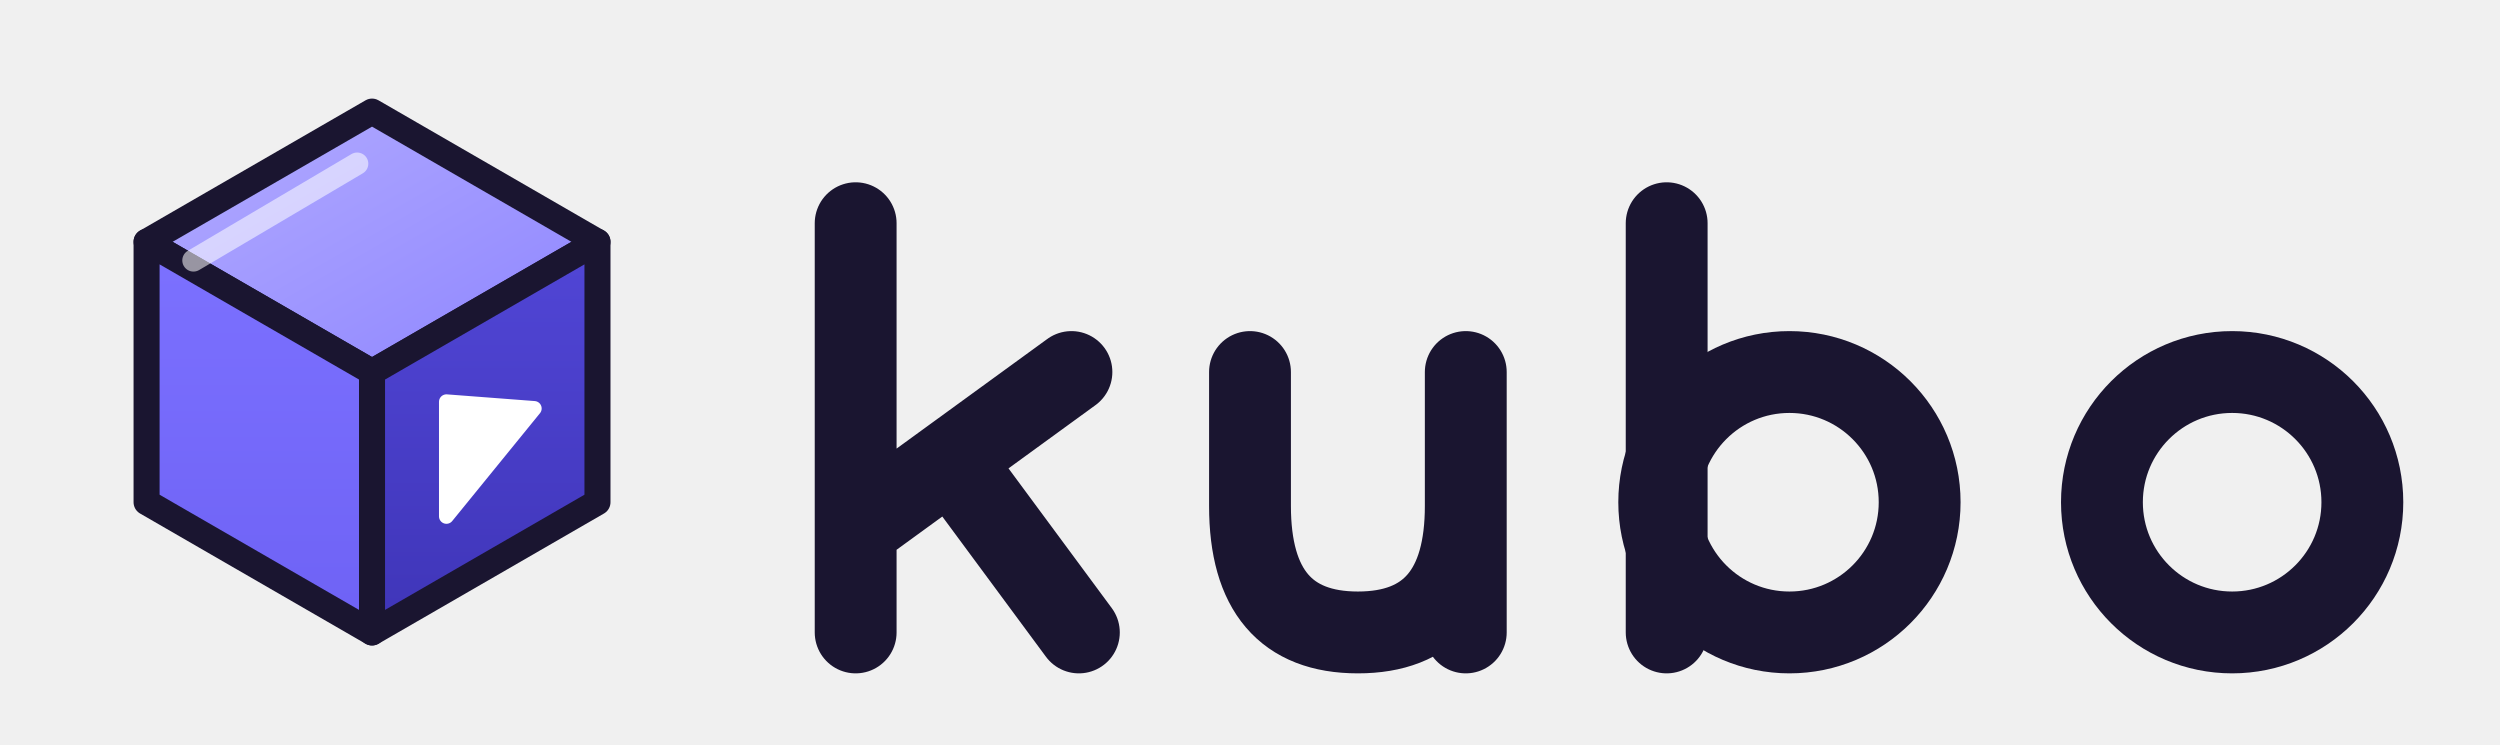
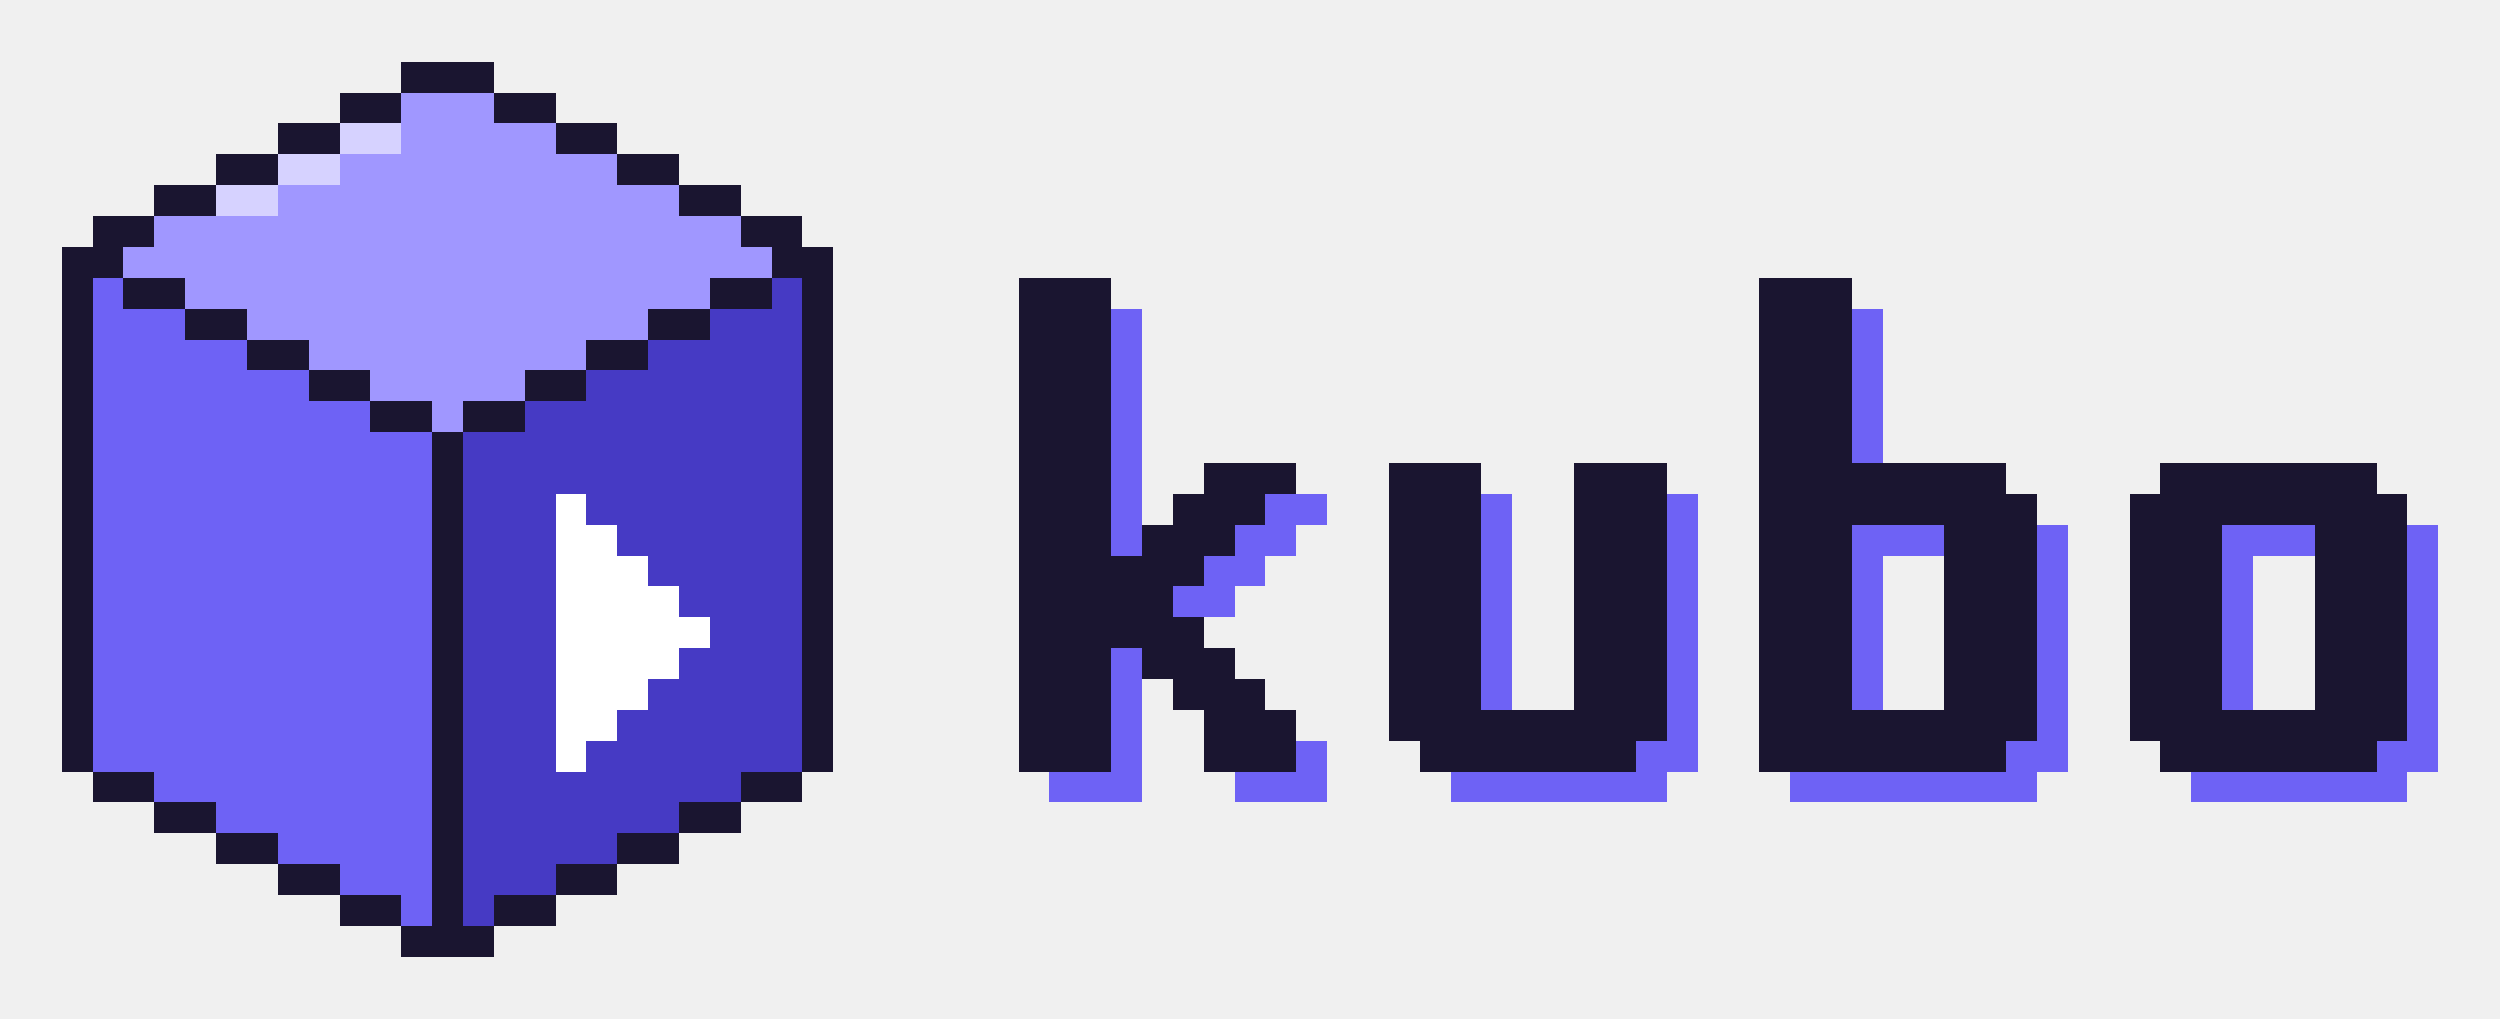
- <svg xmlns="http://www.w3.org/2000/svg" viewBox="0 0 672 200" width="672" height="200">
-   <defs>
-     <linearGradient id="gt" x1="0" y1="0" x2="1" y2="1">
-       <stop offset="0" stop-color="#b3acff" />
-       <stop offset="1" stop-color="#8d84ff" />
-     </linearGradient>
-     <linearGradient id="gl" x1="0" y1="0" x2="0" y2="1">
-       <stop offset="0" stop-color="#7c71ff" />
-       <stop offset="1" stop-color="#6e62f5" />
-     </linearGradient>
-     <linearGradient id="gr" x1="0" y1="0" x2="0" y2="1">
-       <stop offset="0" stop-color="#5146d6" />
-       <stop offset="1" stop-color="#3f35b8" />
-     </linearGradient>
-   </defs>
-   <g stroke="#1a1530" stroke-width="7.0" stroke-linejoin="round">
-     <polygon points="100.0,30.0 160.6,65.0 100.0,100.0 39.4,65.0" fill="url(#gt)" />
-     <polygon points="39.4,65.0 100.0,100.0 100.0,170.0 39.4,135.0" fill="url(#gl)" />
-     <polygon points="100.0,100.0 160.6,65.0 160.6,135.0 100.0,170.0" fill="url(#gr)" />
-   </g>
-   <polygon points="120.0,108.0 120.0,138.8 143.6,109.8" fill="#fff" stroke="#fff" stroke-width="4.0" stroke-linejoin="round" />
-   <path d="M52.0,70.0 L96.0,44.0" stroke="#fff" stroke-opacity=".55" stroke-width="6.0" stroke-linecap="round" />
-   <g fill="none" stroke="#1a1530" stroke-width="22" stroke-linecap="round" stroke-linejoin="round">
-     <path d="M230 60V170M288 100L233 140M256 124L290 170" />
-     <path transform="translate(14 0)" d="M322 100V136Q322 170 351 170Q380 170 380 136V100M380 100V170" />
-     <path d="M448 60V170" />
-     <circle cx="481" cy="135" r="35" />
-     <circle cx="600" cy="135" r="35" />
-   </g>
+ <svg xmlns="http://www.w3.org/2000/svg" viewBox="0 0 81 33" width="648" height="264" shape-rendering="crispEdges">
+   <rect x="13" y="2" width="3" height="1" fill="#1a1530" />
+   <rect x="11" y="3" width="2" height="1" fill="#1a1530" />
+   <rect x="13" y="3" width="3" height="1" fill="#a097ff" />
+   <rect x="16" y="3" width="2" height="1" fill="#1a1530" />
+   <rect x="9" y="4" width="2" height="1" fill="#1a1530" />
+   <rect x="11" y="4" width="2" height="1" fill="#d6d2ff" />
+   <rect x="13" y="4" width="5" height="1" fill="#a097ff" />
+   <rect x="18" y="4" width="2" height="1" fill="#1a1530" />
+   <rect x="7" y="5" width="2" height="1" fill="#1a1530" />
+   <rect x="9" y="5" width="2" height="1" fill="#d6d2ff" />
+   <rect x="11" y="5" width="9" height="1" fill="#a097ff" />
+   <rect x="20" y="5" width="2" height="1" fill="#1a1530" />
+   <rect x="5" y="6" width="2" height="1" fill="#1a1530" />
+   <rect x="7" y="6" width="2" height="1" fill="#d6d2ff" />
+   <rect x="9" y="6" width="13" height="1" fill="#a097ff" />
+   <rect x="22" y="6" width="2" height="1" fill="#1a1530" />
+   <rect x="3" y="7" width="2" height="1" fill="#1a1530" />
+   <rect x="5" y="7" width="19" height="1" fill="#a097ff" />
+   <rect x="24" y="7" width="2" height="1" fill="#1a1530" />
+   <rect x="2" y="8" width="2" height="1" fill="#1a1530" />
+   <rect x="4" y="8" width="21" height="1" fill="#a097ff" />
+   <rect x="25" y="8" width="2" height="1" fill="#1a1530" />
+   <rect x="2" y="9" width="1" height="1" fill="#1a1530" />
+   <rect x="3" y="9" width="1" height="1" fill="#6e62f5" />
+   <rect x="4" y="9" width="2" height="1" fill="#1a1530" />
+   <rect x="6" y="9" width="17" height="1" fill="#a097ff" />
+   <rect x="23" y="9" width="2" height="1" fill="#1a1530" />
+   <rect x="25" y="9" width="1" height="1" fill="#463ac4" />
+   <rect x="26" y="9" width="1" height="1" fill="#1a1530" />
+   <rect x="33" y="9" width="3" height="1" fill="#1a1530" />
+   <rect x="57" y="9" width="3" height="1" fill="#1a1530" />
+   <rect x="2" y="10" width="1" height="1" fill="#1a1530" />
+   <rect x="3" y="10" width="3" height="1" fill="#6e62f5" />
+   <rect x="6" y="10" width="2" height="1" fill="#1a1530" />
+   <rect x="8" y="10" width="13" height="1" fill="#a097ff" />
+   <rect x="21" y="10" width="2" height="1" fill="#1a1530" />
+   <rect x="23" y="10" width="3" height="1" fill="#463ac4" />
+   <rect x="26" y="10" width="1" height="1" fill="#1a1530" />
+   <rect x="33" y="10" width="3" height="1" fill="#1a1530" />
+   <rect x="36" y="10" width="1" height="1" fill="#6e62f5" />
+   <rect x="57" y="10" width="3" height="1" fill="#1a1530" />
+   <rect x="60" y="10" width="1" height="1" fill="#6e62f5" />
+   <rect x="2" y="11" width="1" height="1" fill="#1a1530" />
+   <rect x="3" y="11" width="5" height="1" fill="#6e62f5" />
+   <rect x="8" y="11" width="2" height="1" fill="#1a1530" />
+   <rect x="10" y="11" width="9" height="1" fill="#a097ff" />
+   <rect x="19" y="11" width="2" height="1" fill="#1a1530" />
+   <rect x="21" y="11" width="5" height="1" fill="#463ac4" />
+   <rect x="26" y="11" width="1" height="1" fill="#1a1530" />
+   <rect x="33" y="11" width="3" height="1" fill="#1a1530" />
+   <rect x="36" y="11" width="1" height="1" fill="#6e62f5" />
+   <rect x="57" y="11" width="3" height="1" fill="#1a1530" />
+   <rect x="60" y="11" width="1" height="1" fill="#6e62f5" />
+   <rect x="2" y="12" width="1" height="1" fill="#1a1530" />
+   <rect x="3" y="12" width="7" height="1" fill="#6e62f5" />
+   <rect x="10" y="12" width="2" height="1" fill="#1a1530" />
+   <rect x="12" y="12" width="5" height="1" fill="#a097ff" />
+   <rect x="17" y="12" width="2" height="1" fill="#1a1530" />
+   <rect x="19" y="12" width="7" height="1" fill="#463ac4" />
+   <rect x="26" y="12" width="1" height="1" fill="#1a1530" />
+   <rect x="33" y="12" width="3" height="1" fill="#1a1530" />
+   <rect x="36" y="12" width="1" height="1" fill="#6e62f5" />
+   <rect x="57" y="12" width="3" height="1" fill="#1a1530" />
+   <rect x="60" y="12" width="1" height="1" fill="#6e62f5" />
+   <rect x="2" y="13" width="1" height="1" fill="#1a1530" />
+   <rect x="3" y="13" width="9" height="1" fill="#6e62f5" />
+   <rect x="12" y="13" width="2" height="1" fill="#1a1530" />
+   <rect x="14" y="13" width="1" height="1" fill="#a097ff" />
+   <rect x="15" y="13" width="2" height="1" fill="#1a1530" />
+   <rect x="17" y="13" width="9" height="1" fill="#463ac4" />
+   <rect x="26" y="13" width="1" height="1" fill="#1a1530" />
+   <rect x="33" y="13" width="3" height="1" fill="#1a1530" />
+   <rect x="36" y="13" width="1" height="1" fill="#6e62f5" />
+   <rect x="57" y="13" width="3" height="1" fill="#1a1530" />
+   <rect x="60" y="13" width="1" height="1" fill="#6e62f5" />
+   <rect x="2" y="14" width="1" height="1" fill="#1a1530" />
+   <rect x="3" y="14" width="11" height="1" fill="#6e62f5" />
+   <rect x="14" y="14" width="1" height="1" fill="#1a1530" />
+   <rect x="15" y="14" width="11" height="1" fill="#463ac4" />
+   <rect x="26" y="14" width="1" height="1" fill="#1a1530" />
+   <rect x="33" y="14" width="3" height="1" fill="#1a1530" />
+   <rect x="36" y="14" width="1" height="1" fill="#6e62f5" />
+   <rect x="57" y="14" width="3" height="1" fill="#1a1530" />
+   <rect x="60" y="14" width="1" height="1" fill="#6e62f5" />
+   <rect x="2" y="15" width="1" height="1" fill="#1a1530" />
+   <rect x="3" y="15" width="11" height="1" fill="#6e62f5" />
+   <rect x="14" y="15" width="1" height="1" fill="#1a1530" />
+   <rect x="15" y="15" width="11" height="1" fill="#463ac4" />
+   <rect x="26" y="15" width="1" height="1" fill="#1a1530" />
+   <rect x="33" y="15" width="3" height="1" fill="#1a1530" />
+   <rect x="36" y="15" width="1" height="1" fill="#6e62f5" />
+   <rect x="39" y="15" width="3" height="1" fill="#1a1530" />
+   <rect x="45" y="15" width="3" height="1" fill="#1a1530" />
+   <rect x="51" y="15" width="3" height="1" fill="#1a1530" />
+   <rect x="57" y="15" width="8" height="1" fill="#1a1530" />
+   <rect x="70" y="15" width="7" height="1" fill="#1a1530" />
+   <rect x="2" y="16" width="1" height="1" fill="#1a1530" />
+   <rect x="3" y="16" width="11" height="1" fill="#6e62f5" />
+   <rect x="14" y="16" width="1" height="1" fill="#1a1530" />
+   <rect x="15" y="16" width="3" height="1" fill="#463ac4" />
+   <rect x="18" y="16" width="1" height="1" fill="#ffffff" />
+   <rect x="19" y="16" width="7" height="1" fill="#463ac4" />
+   <rect x="26" y="16" width="1" height="1" fill="#1a1530" />
+   <rect x="33" y="16" width="3" height="1" fill="#1a1530" />
+   <rect x="36" y="16" width="1" height="1" fill="#6e62f5" />
+   <rect x="38" y="16" width="3" height="1" fill="#1a1530" />
+   <rect x="41" y="16" width="2" height="1" fill="#6e62f5" />
+   <rect x="45" y="16" width="3" height="1" fill="#1a1530" />
+   <rect x="48" y="16" width="1" height="1" fill="#6e62f5" />
+   <rect x="51" y="16" width="3" height="1" fill="#1a1530" />
+   <rect x="54" y="16" width="1" height="1" fill="#6e62f5" />
+   <rect x="57" y="16" width="9" height="1" fill="#1a1530" />
+   <rect x="69" y="16" width="9" height="1" fill="#1a1530" />
+   <rect x="2" y="17" width="1" height="1" fill="#1a1530" />
+   <rect x="3" y="17" width="11" height="1" fill="#6e62f5" />
+   <rect x="14" y="17" width="1" height="1" fill="#1a1530" />
+   <rect x="15" y="17" width="3" height="1" fill="#463ac4" />
+   <rect x="18" y="17" width="2" height="1" fill="#ffffff" />
+   <rect x="20" y="17" width="6" height="1" fill="#463ac4" />
+   <rect x="26" y="17" width="1" height="1" fill="#1a1530" />
+   <rect x="33" y="17" width="3" height="1" fill="#1a1530" />
+   <rect x="36" y="17" width="1" height="1" fill="#6e62f5" />
+   <rect x="37" y="17" width="3" height="1" fill="#1a1530" />
+   <rect x="40" y="17" width="2" height="1" fill="#6e62f5" />
+   <rect x="45" y="17" width="3" height="1" fill="#1a1530" />
+   <rect x="48" y="17" width="1" height="1" fill="#6e62f5" />
+   <rect x="51" y="17" width="3" height="1" fill="#1a1530" />
+   <rect x="54" y="17" width="1" height="1" fill="#6e62f5" />
+   <rect x="57" y="17" width="3" height="1" fill="#1a1530" />
+   <rect x="60" y="17" width="3" height="1" fill="#6e62f5" />
+   <rect x="63" y="17" width="3" height="1" fill="#1a1530" />
+   <rect x="66" y="17" width="1" height="1" fill="#6e62f5" />
+   <rect x="69" y="17" width="3" height="1" fill="#1a1530" />
+   <rect x="72" y="17" width="3" height="1" fill="#6e62f5" />
+   <rect x="75" y="17" width="3" height="1" fill="#1a1530" />
+   <rect x="78" y="17" width="1" height="1" fill="#6e62f5" />
+   <rect x="2" y="18" width="1" height="1" fill="#1a1530" />
+   <rect x="3" y="18" width="11" height="1" fill="#6e62f5" />
+   <rect x="14" y="18" width="1" height="1" fill="#1a1530" />
+   <rect x="15" y="18" width="3" height="1" fill="#463ac4" />
+   <rect x="18" y="18" width="3" height="1" fill="#ffffff" />
+   <rect x="21" y="18" width="5" height="1" fill="#463ac4" />
+   <rect x="26" y="18" width="1" height="1" fill="#1a1530" />
+   <rect x="33" y="18" width="6" height="1" fill="#1a1530" />
+   <rect x="39" y="18" width="2" height="1" fill="#6e62f5" />
+   <rect x="45" y="18" width="3" height="1" fill="#1a1530" />
+   <rect x="48" y="18" width="1" height="1" fill="#6e62f5" />
+   <rect x="51" y="18" width="3" height="1" fill="#1a1530" />
+   <rect x="54" y="18" width="1" height="1" fill="#6e62f5" />
+   <rect x="57" y="18" width="3" height="1" fill="#1a1530" />
+   <rect x="60" y="18" width="1" height="1" fill="#6e62f5" />
+   <rect x="63" y="18" width="3" height="1" fill="#1a1530" />
+   <rect x="66" y="18" width="1" height="1" fill="#6e62f5" />
+   <rect x="69" y="18" width="3" height="1" fill="#1a1530" />
+   <rect x="72" y="18" width="1" height="1" fill="#6e62f5" />
+   <rect x="75" y="18" width="3" height="1" fill="#1a1530" />
+   <rect x="78" y="18" width="1" height="1" fill="#6e62f5" />
+   <rect x="2" y="19" width="1" height="1" fill="#1a1530" />
+   <rect x="3" y="19" width="11" height="1" fill="#6e62f5" />
+   <rect x="14" y="19" width="1" height="1" fill="#1a1530" />
+   <rect x="15" y="19" width="3" height="1" fill="#463ac4" />
+   <rect x="18" y="19" width="4" height="1" fill="#ffffff" />
+   <rect x="22" y="19" width="4" height="1" fill="#463ac4" />
+   <rect x="26" y="19" width="1" height="1" fill="#1a1530" />
+   <rect x="33" y="19" width="5" height="1" fill="#1a1530" />
+   <rect x="38" y="19" width="2" height="1" fill="#6e62f5" />
+   <rect x="45" y="19" width="3" height="1" fill="#1a1530" />
+   <rect x="48" y="19" width="1" height="1" fill="#6e62f5" />
+   <rect x="51" y="19" width="3" height="1" fill="#1a1530" />
+   <rect x="54" y="19" width="1" height="1" fill="#6e62f5" />
+   <rect x="57" y="19" width="3" height="1" fill="#1a1530" />
+   <rect x="60" y="19" width="1" height="1" fill="#6e62f5" />
+   <rect x="63" y="19" width="3" height="1" fill="#1a1530" />
+   <rect x="66" y="19" width="1" height="1" fill="#6e62f5" />
+   <rect x="69" y="19" width="3" height="1" fill="#1a1530" />
+   <rect x="72" y="19" width="1" height="1" fill="#6e62f5" />
+   <rect x="75" y="19" width="3" height="1" fill="#1a1530" />
+   <rect x="78" y="19" width="1" height="1" fill="#6e62f5" />
+   <rect x="2" y="20" width="1" height="1" fill="#1a1530" />
+   <rect x="3" y="20" width="11" height="1" fill="#6e62f5" />
+   <rect x="14" y="20" width="1" height="1" fill="#1a1530" />
+   <rect x="15" y="20" width="3" height="1" fill="#463ac4" />
+   <rect x="18" y="20" width="5" height="1" fill="#ffffff" />
+   <rect x="23" y="20" width="3" height="1" fill="#463ac4" />
+   <rect x="26" y="20" width="1" height="1" fill="#1a1530" />
+   <rect x="33" y="20" width="6" height="1" fill="#1a1530" />
+   <rect x="45" y="20" width="3" height="1" fill="#1a1530" />
+   <rect x="48" y="20" width="1" height="1" fill="#6e62f5" />
+   <rect x="51" y="20" width="3" height="1" fill="#1a1530" />
+   <rect x="54" y="20" width="1" height="1" fill="#6e62f5" />
+   <rect x="57" y="20" width="3" height="1" fill="#1a1530" />
+   <rect x="60" y="20" width="1" height="1" fill="#6e62f5" />
+   <rect x="63" y="20" width="3" height="1" fill="#1a1530" />
+   <rect x="66" y="20" width="1" height="1" fill="#6e62f5" />
+   <rect x="69" y="20" width="3" height="1" fill="#1a1530" />
+   <rect x="72" y="20" width="1" height="1" fill="#6e62f5" />
+   <rect x="75" y="20" width="3" height="1" fill="#1a1530" />
+   <rect x="78" y="20" width="1" height="1" fill="#6e62f5" />
+   <rect x="2" y="21" width="1" height="1" fill="#1a1530" />
+   <rect x="3" y="21" width="11" height="1" fill="#6e62f5" />
+   <rect x="14" y="21" width="1" height="1" fill="#1a1530" />
+   <rect x="15" y="21" width="3" height="1" fill="#463ac4" />
+   <rect x="18" y="21" width="4" height="1" fill="#ffffff" />
+   <rect x="22" y="21" width="4" height="1" fill="#463ac4" />
+   <rect x="26" y="21" width="1" height="1" fill="#1a1530" />
+   <rect x="33" y="21" width="3" height="1" fill="#1a1530" />
+   <rect x="36" y="21" width="1" height="1" fill="#6e62f5" />
+   <rect x="37" y="21" width="3" height="1" fill="#1a1530" />
+   <rect x="45" y="21" width="3" height="1" fill="#1a1530" />
+   <rect x="48" y="21" width="1" height="1" fill="#6e62f5" />
+   <rect x="51" y="21" width="3" height="1" fill="#1a1530" />
+   <rect x="54" y="21" width="1" height="1" fill="#6e62f5" />
+   <rect x="57" y="21" width="3" height="1" fill="#1a1530" />
+   <rect x="60" y="21" width="1" height="1" fill="#6e62f5" />
+   <rect x="63" y="21" width="3" height="1" fill="#1a1530" />
+   <rect x="66" y="21" width="1" height="1" fill="#6e62f5" />
+   <rect x="69" y="21" width="3" height="1" fill="#1a1530" />
+   <rect x="72" y="21" width="1" height="1" fill="#6e62f5" />
+   <rect x="75" y="21" width="3" height="1" fill="#1a1530" />
+   <rect x="78" y="21" width="1" height="1" fill="#6e62f5" />
+   <rect x="2" y="22" width="1" height="1" fill="#1a1530" />
+   <rect x="3" y="22" width="11" height="1" fill="#6e62f5" />
+   <rect x="14" y="22" width="1" height="1" fill="#1a1530" />
+   <rect x="15" y="22" width="3" height="1" fill="#463ac4" />
+   <rect x="18" y="22" width="3" height="1" fill="#ffffff" />
+   <rect x="21" y="22" width="5" height="1" fill="#463ac4" />
+   <rect x="26" y="22" width="1" height="1" fill="#1a1530" />
+   <rect x="33" y="22" width="3" height="1" fill="#1a1530" />
+   <rect x="36" y="22" width="1" height="1" fill="#6e62f5" />
+   <rect x="38" y="22" width="3" height="1" fill="#1a1530" />
+   <rect x="45" y="22" width="3" height="1" fill="#1a1530" />
+   <rect x="48" y="22" width="1" height="1" fill="#6e62f5" />
+   <rect x="51" y="22" width="3" height="1" fill="#1a1530" />
+   <rect x="54" y="22" width="1" height="1" fill="#6e62f5" />
+   <rect x="57" y="22" width="3" height="1" fill="#1a1530" />
+   <rect x="60" y="22" width="1" height="1" fill="#6e62f5" />
+   <rect x="63" y="22" width="3" height="1" fill="#1a1530" />
+   <rect x="66" y="22" width="1" height="1" fill="#6e62f5" />
+   <rect x="69" y="22" width="3" height="1" fill="#1a1530" />
+   <rect x="72" y="22" width="1" height="1" fill="#6e62f5" />
+   <rect x="75" y="22" width="3" height="1" fill="#1a1530" />
+   <rect x="78" y="22" width="1" height="1" fill="#6e62f5" />
+   <rect x="2" y="23" width="1" height="1" fill="#1a1530" />
+   <rect x="3" y="23" width="11" height="1" fill="#6e62f5" />
+   <rect x="14" y="23" width="1" height="1" fill="#1a1530" />
+   <rect x="15" y="23" width="3" height="1" fill="#463ac4" />
+   <rect x="18" y="23" width="2" height="1" fill="#ffffff" />
+   <rect x="20" y="23" width="6" height="1" fill="#463ac4" />
+   <rect x="26" y="23" width="1" height="1" fill="#1a1530" />
+   <rect x="33" y="23" width="3" height="1" fill="#1a1530" />
+   <rect x="36" y="23" width="1" height="1" fill="#6e62f5" />
+   <rect x="39" y="23" width="3" height="1" fill="#1a1530" />
+   <rect x="45" y="23" width="9" height="1" fill="#1a1530" />
+   <rect x="54" y="23" width="1" height="1" fill="#6e62f5" />
+   <rect x="57" y="23" width="9" height="1" fill="#1a1530" />
+   <rect x="66" y="23" width="1" height="1" fill="#6e62f5" />
+   <rect x="69" y="23" width="9" height="1" fill="#1a1530" />
+   <rect x="78" y="23" width="1" height="1" fill="#6e62f5" />
+   <rect x="2" y="24" width="1" height="1" fill="#1a1530" />
+   <rect x="3" y="24" width="11" height="1" fill="#6e62f5" />
+   <rect x="14" y="24" width="1" height="1" fill="#1a1530" />
+   <rect x="15" y="24" width="3" height="1" fill="#463ac4" />
+   <rect x="18" y="24" width="1" height="1" fill="#ffffff" />
+   <rect x="19" y="24" width="7" height="1" fill="#463ac4" />
+   <rect x="26" y="24" width="1" height="1" fill="#1a1530" />
+   <rect x="33" y="24" width="3" height="1" fill="#1a1530" />
+   <rect x="36" y="24" width="1" height="1" fill="#6e62f5" />
+   <rect x="39" y="24" width="3" height="1" fill="#1a1530" />
+   <rect x="42" y="24" width="1" height="1" fill="#6e62f5" />
+   <rect x="46" y="24" width="7" height="1" fill="#1a1530" />
+   <rect x="53" y="24" width="2" height="1" fill="#6e62f5" />
+   <rect x="57" y="24" width="8" height="1" fill="#1a1530" />
+   <rect x="65" y="24" width="2" height="1" fill="#6e62f5" />
+   <rect x="70" y="24" width="7" height="1" fill="#1a1530" />
+   <rect x="77" y="24" width="2" height="1" fill="#6e62f5" />
+   <rect x="3" y="25" width="2" height="1" fill="#1a1530" />
+   <rect x="5" y="25" width="9" height="1" fill="#6e62f5" />
+   <rect x="14" y="25" width="1" height="1" fill="#1a1530" />
+   <rect x="15" y="25" width="9" height="1" fill="#463ac4" />
+   <rect x="24" y="25" width="2" height="1" fill="#1a1530" />
+   <rect x="34" y="25" width="3" height="1" fill="#6e62f5" />
+   <rect x="40" y="25" width="3" height="1" fill="#6e62f5" />
+   <rect x="47" y="25" width="7" height="1" fill="#6e62f5" />
+   <rect x="58" y="25" width="8" height="1" fill="#6e62f5" />
+   <rect x="71" y="25" width="7" height="1" fill="#6e62f5" />
+   <rect x="5" y="26" width="2" height="1" fill="#1a1530" />
+   <rect x="7" y="26" width="7" height="1" fill="#6e62f5" />
+   <rect x="14" y="26" width="1" height="1" fill="#1a1530" />
+   <rect x="15" y="26" width="7" height="1" fill="#463ac4" />
+   <rect x="22" y="26" width="2" height="1" fill="#1a1530" />
+   <rect x="7" y="27" width="2" height="1" fill="#1a1530" />
+   <rect x="9" y="27" width="5" height="1" fill="#6e62f5" />
+   <rect x="14" y="27" width="1" height="1" fill="#1a1530" />
+   <rect x="15" y="27" width="5" height="1" fill="#463ac4" />
+   <rect x="20" y="27" width="2" height="1" fill="#1a1530" />
+   <rect x="9" y="28" width="2" height="1" fill="#1a1530" />
+   <rect x="11" y="28" width="3" height="1" fill="#6e62f5" />
+   <rect x="14" y="28" width="1" height="1" fill="#1a1530" />
+   <rect x="15" y="28" width="3" height="1" fill="#463ac4" />
+   <rect x="18" y="28" width="2" height="1" fill="#1a1530" />
+   <rect x="11" y="29" width="2" height="1" fill="#1a1530" />
+   <rect x="13" y="29" width="1" height="1" fill="#6e62f5" />
+   <rect x="14" y="29" width="1" height="1" fill="#1a1530" />
+   <rect x="15" y="29" width="1" height="1" fill="#463ac4" />
+   <rect x="16" y="29" width="2" height="1" fill="#1a1530" />
+   <rect x="13" y="30" width="3" height="1" fill="#1a1530" />
</svg>
